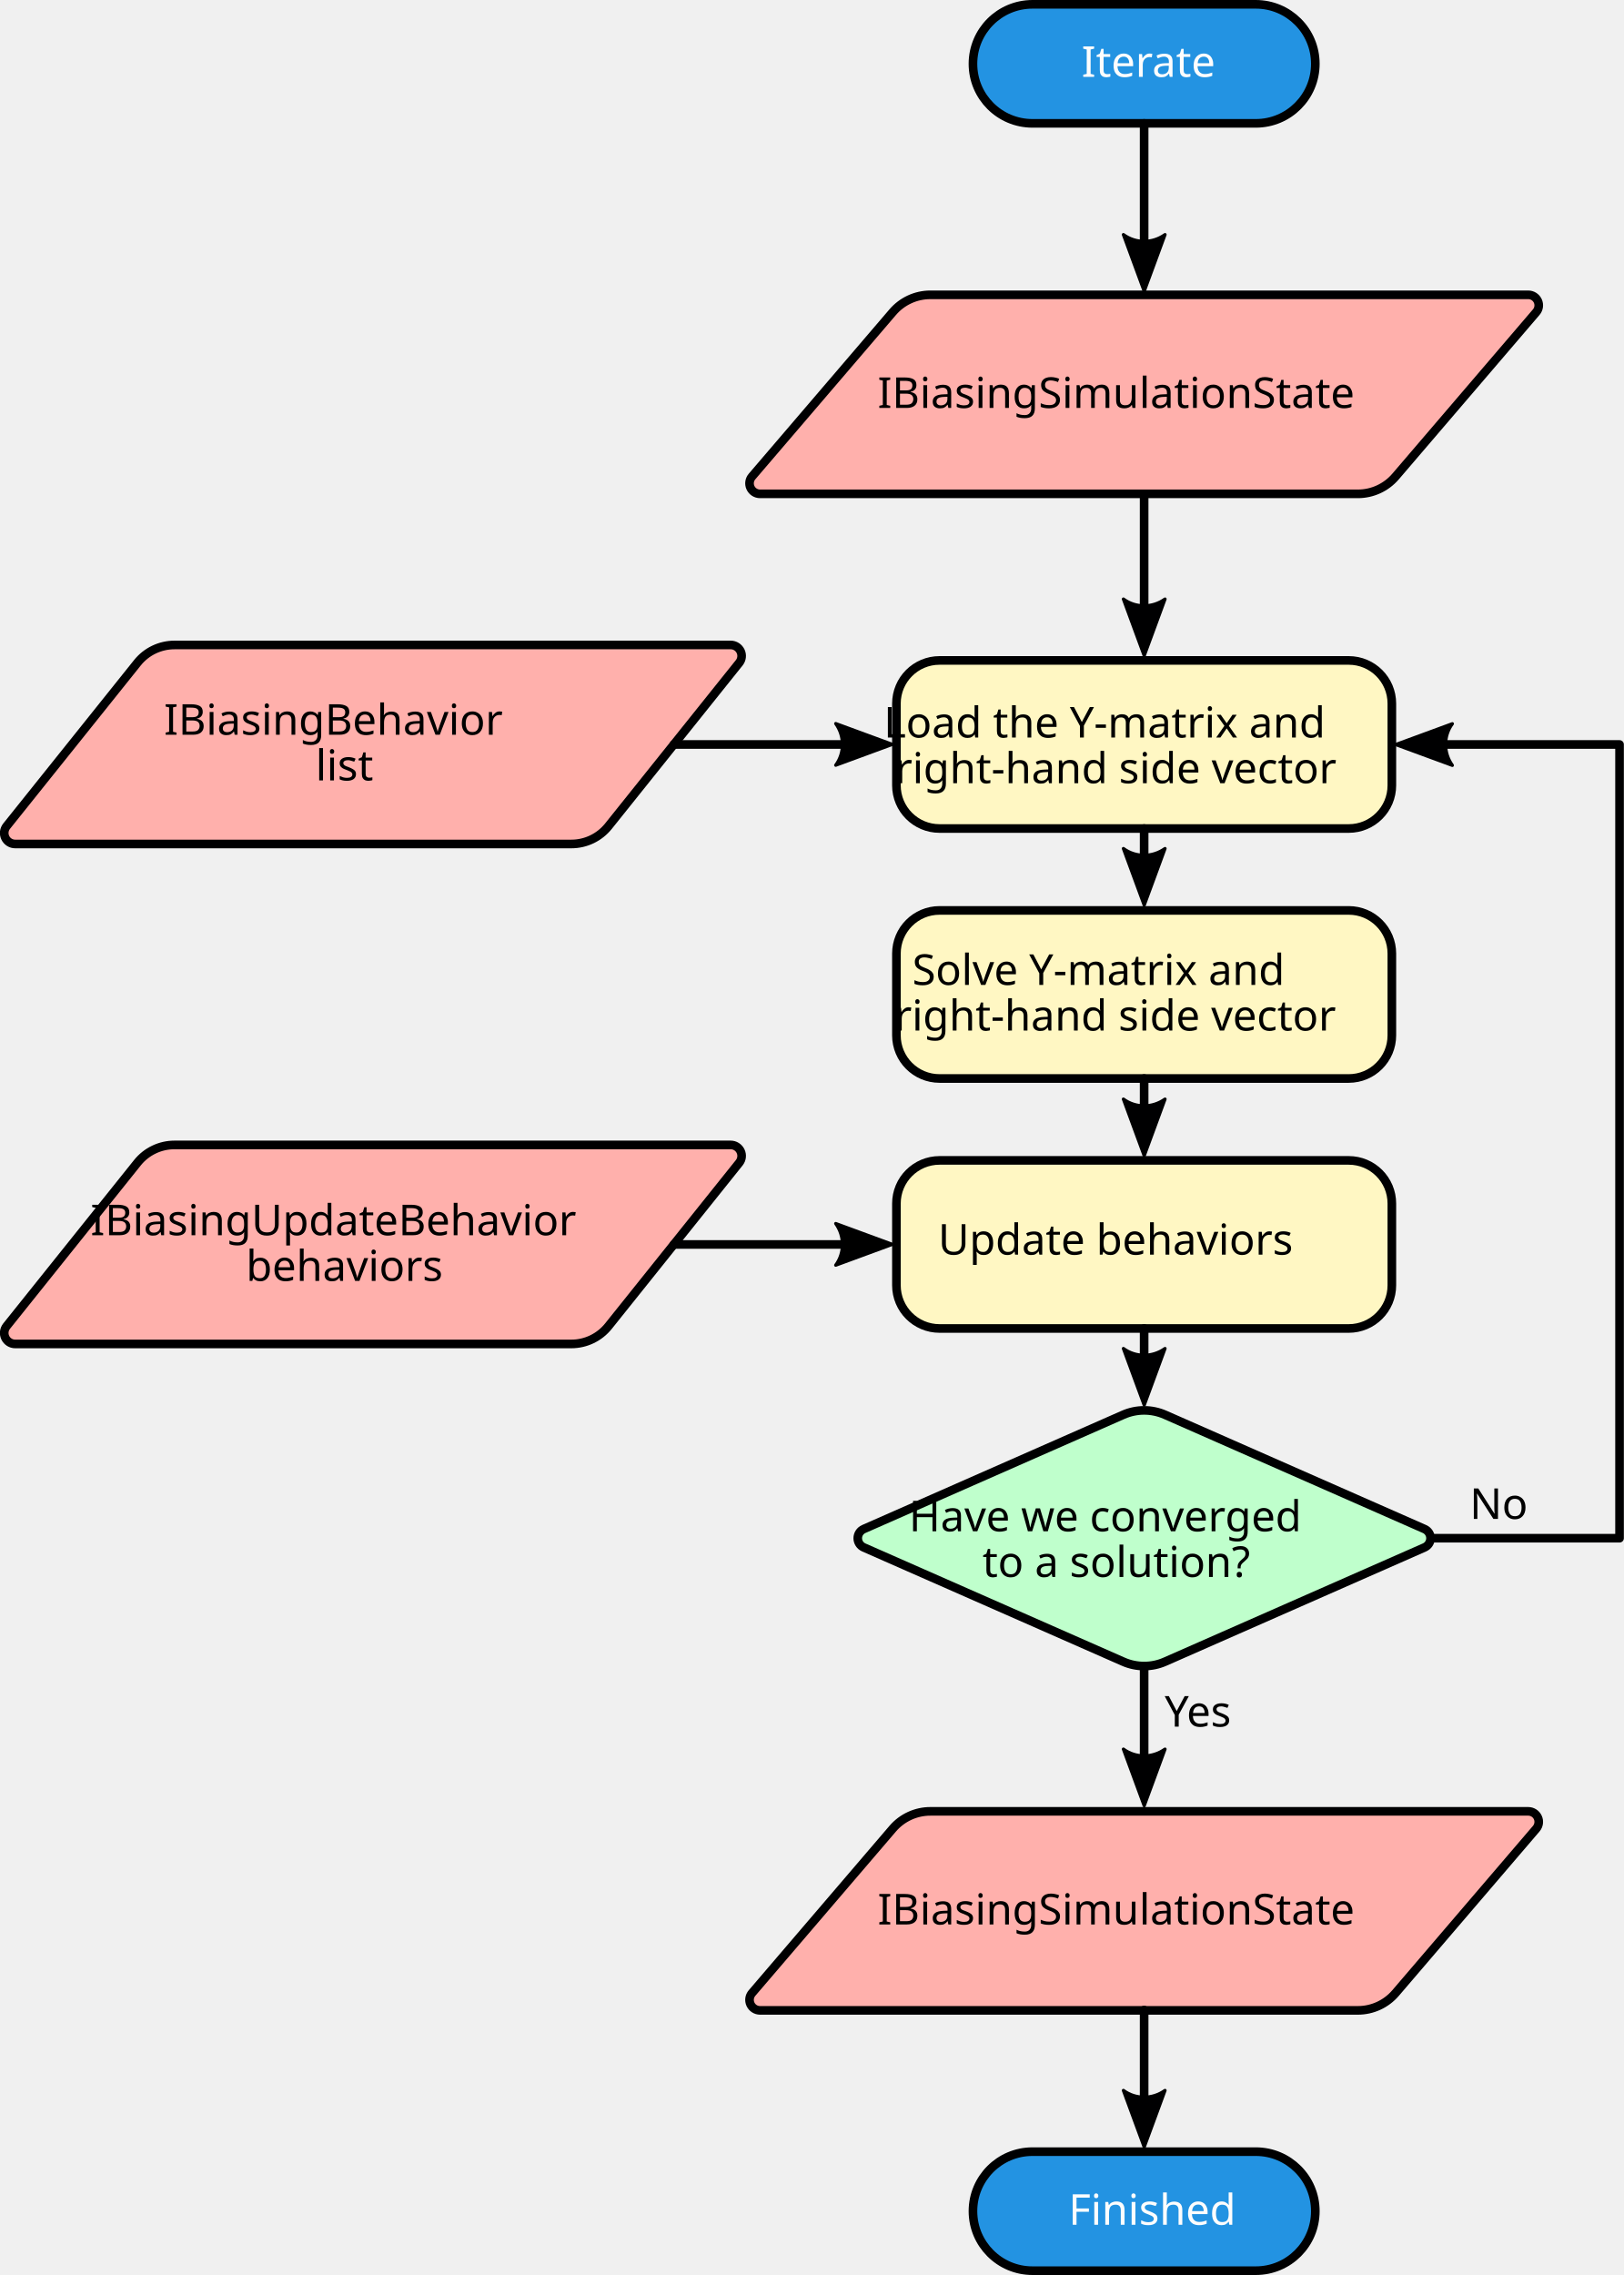
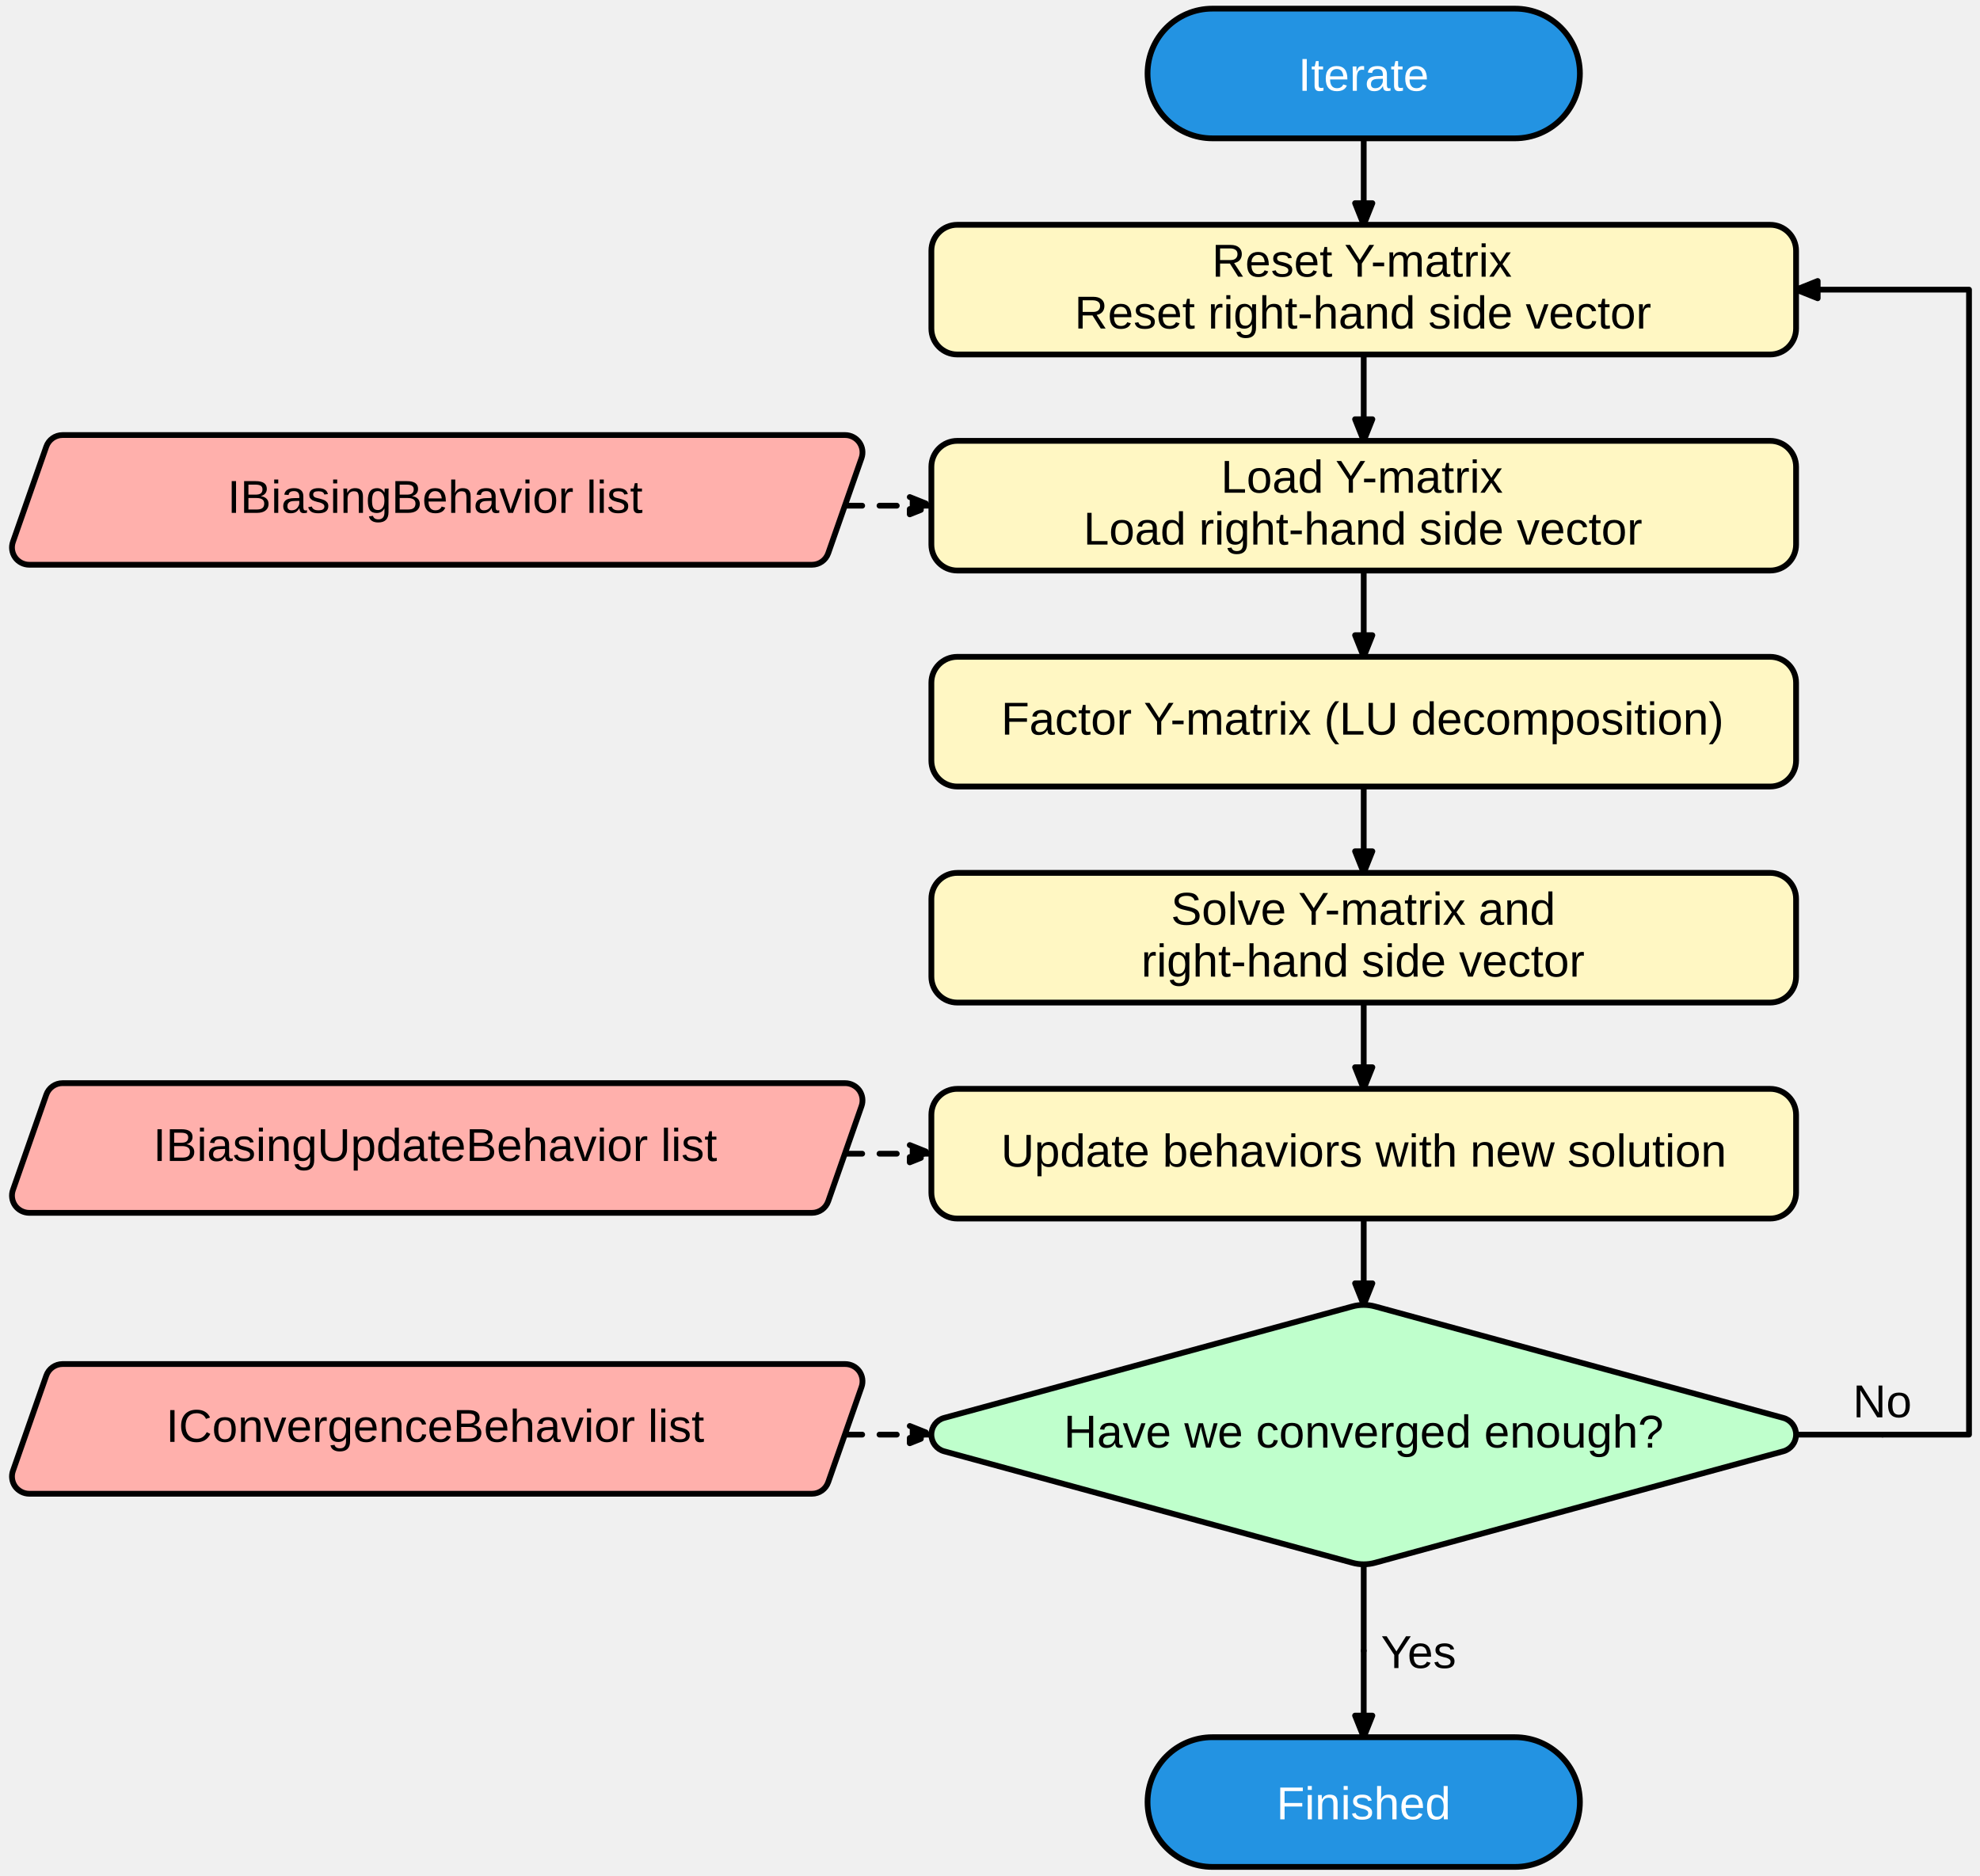
- <svg xmlns="http://www.w3.org/2000/svg" width="188.239mm" height="263.664mm" viewBox="0 0 188.239 263.664" version="1.1" id="svg8">
-   <defs id="defs2">
-     <marker style="overflow:visible" id="marker1321" refX="0" refY="0" orient="auto">
-       <path transform="scale(-0.6)" d="M 8.719,4.034 -2.207,0.016 8.719,-4.002 c -1.745,2.372 -1.735,5.617 -6e-7,8.035 z" style="fill:#000001;fill-opacity:1;fill-rule:evenodd;stroke:#000001;stroke-width:0.625;stroke-linejoin:round;stroke-opacity:1" id="path1319" />
-     </marker>
-     <marker style="overflow:visible" id="marker1175" refX="0" refY="0" orient="auto">
-       <path transform="scale(-0.6)" d="M 8.719,4.034 -2.207,0.016 8.719,-4.002 c -1.745,2.372 -1.735,5.617 -6e-7,8.035 z" style="fill:#000000;fill-opacity:1;fill-rule:evenodd;stroke:#000001;stroke-width:0.625;stroke-linejoin:round;stroke-opacity:1" id="path1173" />
-     </marker>
-     <marker style="overflow:visible" id="marker1165" refX="0" refY="0" orient="auto">
-       <path transform="scale(-0.6)" d="M 8.719,4.034 -2.207,0.016 8.719,-4.002 c -1.745,2.372 -1.735,5.617 -6e-7,8.035 z" style="fill:#000000;fill-opacity:1;fill-rule:evenodd;stroke:#000001;stroke-width:0.625;stroke-linejoin:round;stroke-opacity:1" id="path1163" />
-     </marker>
-     <marker orient="auto" refY="0" refX="0" id="marker1918" style="overflow:visible">
-       <path id="path1916" style="fill:#000001;fill-opacity:1;fill-rule:evenodd;stroke:#000001;stroke-width:0.625;stroke-linejoin:round;stroke-opacity:1" d="M 8.719,4.034 -2.207,0.016 8.719,-4.002 c -1.745,2.372 -1.735,5.617 -6e-7,8.035 z" transform="scale(-0.6)" />
-     </marker>
-     <marker style="overflow:visible" id="marker1389" refX="0" refY="0" orient="auto">
-       <path transform="scale(-0.6)" d="M 8.719,4.034 -2.207,0.016 8.719,-4.002 c -1.745,2.372 -1.735,5.617 -6e-7,8.035 z" style="fill:#000001;fill-opacity:1;fill-rule:evenodd;stroke:#000001;stroke-width:0.625;stroke-linejoin:round;stroke-opacity:1" id="path1387" />
-     </marker>
-     <marker style="overflow:visible" id="marker1379" refX="0" refY="0" orient="auto">
-       <path transform="scale(-0.6)" d="M 8.719,4.034 -2.207,0.016 8.719,-4.002 c -1.745,2.372 -1.735,5.617 -6e-7,8.035 z" style="fill:#000001;fill-opacity:1;fill-rule:evenodd;stroke:#000001;stroke-width:0.625;stroke-linejoin:round;stroke-opacity:1" id="path1377" />
-     </marker>
-     <marker style="overflow:visible" id="marker1369" refX="0" refY="0" orient="auto">
-       <path transform="scale(-0.6)" d="M 8.719,4.034 -2.207,0.016 8.719,-4.002 c -1.745,2.372 -1.735,5.617 -6e-7,8.035 z" style="fill:#000001;fill-opacity:1;fill-rule:evenodd;stroke:#000001;stroke-width:0.625;stroke-linejoin:round;stroke-opacity:1" id="path1367" />
-     </marker>
-     <marker style="overflow:visible" id="marker1359" refX="0" refY="0" orient="auto">
-       <path transform="scale(-0.6)" d="M 8.719,4.034 -2.207,0.016 8.719,-4.002 c -1.745,2.372 -1.735,5.617 -6e-7,8.035 z" style="fill:#000001;fill-opacity:1;fill-rule:evenodd;stroke:#000001;stroke-width:0.625;stroke-linejoin:round;stroke-opacity:1" id="path1357" />
-     </marker>
-     <marker style="overflow:visible" id="marker1349" refX="0" refY="0" orient="auto">
-       <path transform="scale(-0.6)" d="M 8.719,4.034 -2.207,0.016 8.719,-4.002 c -1.745,2.372 -1.735,5.617 -6e-7,8.035 z" style="fill:#000001;fill-opacity:1;fill-rule:evenodd;stroke:#000001;stroke-width:0.625;stroke-linejoin:round;stroke-opacity:1" id="path1347" />
-     </marker>
-     <marker orient="auto" refY="0" refX="0" id="Arrow2Mend" style="overflow:visible">
-       <path id="path982" style="fill:#000001;fill-opacity:1;fill-rule:evenodd;stroke:#000001;stroke-width:0.625;stroke-linejoin:round;stroke-opacity:1" d="M 8.719,4.034 -2.207,0.016 8.719,-4.002 c -1.745,2.372 -1.735,5.617 -6e-7,8.035 z" transform="scale(-0.6)" />
-     </marker>
-     <marker orient="auto" refY="0" refX="0" id="Arrow2Lend" style="overflow:visible">
-       <path id="path976" style="fill:#000001;fill-opacity:1;fill-rule:evenodd;stroke:#000001;stroke-width:0.625;stroke-linejoin:round;stroke-opacity:1" d="M 8.719,4.034 -2.207,0.016 8.719,-4.002 c -1.745,2.372 -1.735,5.617 -6e-7,8.035 z" transform="matrix(-1.1,0,0,-1.1,-1.1,0)" />
-     </marker>
-     <marker orient="auto" refY="0" refX="0" id="Arrow1Mend" style="overflow:visible">
-       <path id="path964" d="M 0,0 5,-5 -12.5,0 5,5 Z" style="fill:#000001;fill-opacity:1;fill-rule:evenodd;stroke:#000001;stroke-width:1pt;stroke-opacity:1" transform="matrix(-0.4,0,0,-0.4,-4,0)" />
-     </marker>
-     <marker orient="auto" refY="0" refX="0" id="Arrow1Send" style="overflow:visible">
-       <path id="path970" d="M 0,0 5,-5 -12.5,0 5,5 Z" style="fill:#000001;fill-opacity:1;fill-rule:evenodd;stroke:#000001;stroke-width:1pt;stroke-opacity:1" transform="matrix(-0.2,0,0,-0.2,-1.2,0)" />
-     </marker>
-   </defs>
-   <g id="layer1" transform="translate(73.21238,12.06396)">
-     <path d="m 34.637,22.105 h 69.308 a 1.218,1.218 65.283 0 1 0.925,2.01 L 88.564,43.161 A 5.748,5.748 155.283 0 1 84.198,45.171 H 14.89 A 1.218,1.218 65.283 0 1 13.965,43.161 L 30.271,24.115 a 5.748,5.748 155.283 0 1 4.367,-2.01 z" style="fill:#ffb0ac;fill-opacity:1;stroke:#000001;stroke-width:1;stroke-linecap:round;stroke-linejoin:round;stroke-miterlimit:4;stroke-dasharray:none;stroke-dashoffset:0;stroke-opacity:1" id="path1297" />
-     <rect style="fill:#fff7c3;fill-opacity:1;stroke:#000001;stroke-width:1;stroke-linecap:round;stroke-linejoin:round;stroke-miterlimit:4;stroke-dasharray:none;stroke-dashoffset:0;stroke-opacity:1" id="rect898" width="57.431" height="19.481" x="30.702" y="64.477" ry="5" rx="5" />
-     <path id="rect844" style="fill:#ffb0ac;fill-opacity:1;stroke:#000001;stroke-width:1;stroke-linecap:round;stroke-linejoin:round;stroke-miterlimit:4;stroke-dasharray:none;stroke-dashoffset:0;stroke-opacity:1" d="m 34.637,197.864 h 69.308 a 1.218,1.218 65.283 0 1 0.925,2.01 l -16.305,19.046 a 5.748,5.748 155.283 0 1 -4.367,2.01 H 14.89 a 1.218,1.218 65.283 0 1 -0.925,-2.01 l 16.305,-19.046 a 5.748,5.748 155.283 0 1 4.367,-2.01 z" />
-     <rect style="fill:#2393e2;fill-opacity:1;stroke:#000001;stroke-width:1;stroke-linecap:round;stroke-linejoin:round;stroke-miterlimit:4;stroke-dasharray:none;stroke-dashoffset:0;stroke-opacity:1" id="rect851" width="39.688" height="13.796" x="39.574" y="-11.564" ry="6.898" rx="6.898" />
-     <text xml:space="preserve" style="font-size:4.939px;line-height:1.25;letter-spacing:0px;word-spacing:0px;vector-effect:none;fill:#fdfdfd;fill-opacity:1;stroke:none;stroke-width:0.265px;stroke-linecap:butt;stroke-linejoin:miter;stroke-miterlimit:4;stroke-dasharray:none;stroke-dashoffset:0;stroke-opacity:1;-inkscape-font-specification:'Segoe UI';font-family:'Segoe UI';font-weight:normal;font-style:normal;font-stretch:normal;font-variant:normal;" x="52.153" y="-3.159" id="text855">
-       <tspan id="tspan853" x="52.153" y="-3.159" style="fill:#fdfdfd;fill-opacity:1;stroke-width:0.265px;-inkscape-font-specification:'Segoe UI';font-family:'Segoe UI';font-weight:normal;font-style:normal;font-stretch:normal;font-variant:normal;font-size:4.939px;">Iterate</tspan>
+ <svg xmlns="http://www.w3.org/2000/svg" width="1140" height="1080" viewBox="-97.43 -16 228.42 216.93">
+   <style>g {
+     stroke: black;
+     stroke-width: 0.5pt;
+     fill: none;
+     stroke-linecap: round;
+     stroke-linejoin: round;
+ }
+ text { fill: black; stroke: none; }
+ .marker { fill: black; }
+ .dashed { stroke-dasharray: 2 2; }
+ .diagram { fill: white; }
+ 
+ .process path { fill: #fff7c3; }
+ .decision path { fill: #bfffcc; }
+ .terminator path { fill: #2393e2; }
+ .terminator text { fill: white; }
+ .io path { fill: #ffb0ac; }
+ #FTerror path { fill: #d72d00; }
+ .endcss</style>
+   <g class="wire" id="w-1">
+     <path class="wire" d="M60,0 v10" />
+     <polygon class="marker arrow" points="61,7.5 60,10 59,7.5" />
+   </g>
+   <g class="wire" id="w-2">
+     <path class="wire" d="M60,25 v9.99" />
+     <polygon class="marker arrow" points="61,32.49 60,34.99 59,32.49" />
+   </g>
+   <g class="wire" id="w-3">
+     <path class="wire" d="M60,49.99 v9.99" />
+     <polygon class="marker arrow" points="61,57.47 60,59.97 59,57.47" />
+   </g>
+   <g class="wire" id="w-4">
+     <path class="wire" d="M60,74.97 v9.99" />
+     <polygon class="marker arrow" points="61,82.46 60,84.96 59,82.46" />
+   </g>
+   <g class="wire" id="w-5">
+     <path class="wire" d="M60,99.96 v9.99" />
+     <polygon class="marker arrow" points="61,107.44 60,109.94 59,107.44" />
+   </g>
+   <g class="wire" id="w-6">
+     <path class="wire" d="M60,124.94 v9.99" />
+     <polygon class="marker arrow" points="61,132.43 60,134.93 59,132.43" />
+   </g>
+   <g class="wire" id="w-7">
+     <path class="wire" d="M110,149.93 h10" />
+   </g>
+   <g class="wire" id="w-8">
+     <path class="wire" d="M120,149.93 h10 v-132.43 h-19.99" />
+     <polygon class="marker arrow" points="112.5,18.5 110,17.5 112.5,16.5" />
+   </g>
+   <g class="wire" id="w-9">
+     <path class="wire" d="M60,164.93 v10" />
+   </g>
+   <g class="wire" id="w-10">
+     <path class="wire" d="M60,174.93 v10" />
+     <polygon class="marker arrow" points="61,182.43 60,184.93 59,182.43" />
+   </g>
+   <g class="wire dashed" id="w-11">
+     <path class="wire dashed" d="M-0,42.49 h10" />
+     <polygon class="marker arrow" points="7.5,41.49 10,42.49 7.5,43.49" />
+   </g>
+   <g class="wire dashed" id="w-12">
+     <path class="wire dashed" d="M-0,117.44 h10" />
+     <polygon class="marker arrow" points="7.5,116.44 10,117.44 7.5,118.44" />
+   </g>
+   <g class="wire dashed" id="w-13">
+     <path class="wire dashed" d="M-0,149.93 h10" />
+     <polygon class="marker arrow" points="7.5,148.93 10,149.93 7.5,150.93" />
+   </g>
+   <g class="terminator diagram" id="FT-1">
+     <path d="M42.5,-15 h35 C81.64,-15 85,-11.64 85,-7.5 85,-3.36 81.64,0 77.5,0 h-35 C38.36,0 35,-3.36 35,-7.5 35,-11.64 38.36,-15 42.5,-15 Z" />
+     <text class="lbl">
+       <tspan style="font-family:Arial;font-size:4pt;" x="52.43" y="-5.5">Iterate</tspan>
    </text>
-     <rect rx="5" ry="5" y="93.449" x="30.702" height="19.481" width="57.431" id="rect849-6" style="fill:#fff7c3;fill-opacity:1;stroke:#000001;stroke-width:1;stroke-linecap:round;stroke-linejoin:round;stroke-miterlimit:4;stroke-dasharray:none;stroke-dashoffset:0;stroke-opacity:1" />
-     <text xml:space="preserve" style="font-size:4.939px;line-height:1.25;text-align:center;letter-spacing:0px;word-spacing:0px;text-anchor:middle;vector-effect:none;fill:#000000;fill-opacity:1;stroke:none;stroke-width:0.265px;stroke-linecap:butt;stroke-linejoin:miter;stroke-miterlimit:4;stroke-dasharray:none;stroke-dashoffset:0;stroke-opacity:1;-inkscape-font-specification:'Segoe UI';font-family:'Segoe UI';font-weight:normal;font-style:normal;font-stretch:normal;font-variant:normal;" x="59.269" y="102.083" id="text894">
-       <tspan id="tspan892" x="59.269" y="102.083" style="text-align:center;text-anchor:middle;stroke-width:0.265px;-inkscape-font-specification:'Segoe UI';font-family:'Segoe UI';font-weight:normal;font-style:normal;font-stretch:normal;font-variant:normal;font-size:4.939px;">Solve Y-matrix and </tspan>
-       <tspan x="59.269" y="107.375" style="text-align:center;text-anchor:middle;stroke-width:0.265px;-inkscape-font-specification:'Segoe UI';font-family:'Segoe UI';font-weight:normal;font-style:normal;font-stretch:normal;font-variant:normal;font-size:4.939px;" id="tspan896">right-hand side vector</tspan>
+   </g>
+   <g class="process diagram" id="FPreset">
+     <path d="M13,10 h94 c1.66,0 3,1.34 3,3 v9 c0,1.66 -1.34,3 -3,3 h-94 c-1.66,0 -3,-1.34 -3,-3 v-9 c0,-1.66 1.34,-3 3,-3 Z" />
+     <text class="lbl">
+       <tspan style="font-family:Arial;font-size:4pt;" x="42.45" y="16">Reset Y-matrix</tspan>
+       <tspan style="font-family:Arial;font-size:4pt;" x="26.56" y="22">Reset right-hand side vector</tspan>
    </text>
-     <text xml:space="preserve" style="font-size:4.939px;line-height:1.25;text-align:center;letter-spacing:0px;word-spacing:0px;text-anchor:middle;vector-effect:none;fill:#000000;fill-opacity:1;stroke:none;stroke-width:0.265px;stroke-linecap:butt;stroke-linejoin:miter;stroke-miterlimit:4;stroke-dasharray:none;stroke-dashoffset:0;stroke-opacity:1;-inkscape-font-specification:'Segoe UI';font-family:'Segoe UI';font-weight:normal;font-style:normal;font-stretch:normal;font-variant:normal;" x="59.328" y="73.415" id="text873">
-       <tspan x="59.328" y="73.415" style="text-align:center;text-anchor:middle;stroke-width:0.265px;-inkscape-font-specification:'Segoe UI';font-family:'Segoe UI';font-weight:normal;font-style:normal;font-stretch:normal;font-variant:normal;font-size:4.939px;" id="tspan875">Load the Y-matrix and</tspan>
-       <tspan id="tspan1272" x="59.328" y="78.706" style="text-align:center;text-anchor:middle;stroke-width:0.265px;-inkscape-font-specification:'Segoe UI';font-family:'Segoe UI';font-weight:normal;font-style:normal;font-stretch:normal;font-variant:normal;font-size:4.939px;">right-hand side vector</tspan>
+   </g>
+   <g class="process diagram" id="FPload">
+     <path d="M13,34.99 h94 c1.66,0 3,1.34 3,3 v9 c0,1.66 -1.34,3 -3,3 h-94 c-1.66,0 -3,-1.34 -3,-3 v-9 c0,-1.66 1.34,-3 3,-3 Z" />
+     <text class="lbl">
+       <tspan style="font-family:Arial;font-size:4pt;" x="43.49" y="40.99">Load Y-matrix</tspan>
+       <tspan style="font-family:Arial;font-size:4pt;" x="27.59" y="46.99">Load right-hand side vector</tspan>
    </text>
-     <rect style="fill:#fff7c3;fill-opacity:1;stroke:#000001;stroke-width:1;stroke-linecap:round;stroke-linejoin:round;stroke-miterlimit:4;stroke-dasharray:none;stroke-dashoffset:0;stroke-opacity:1" id="rect849-6-3" width="57.431" height="19.481" x="30.702" y="122.421" ry="5" rx="5" />
-     <text xml:space="preserve" style="font-size:4.939px;line-height:1.25;text-align:center;letter-spacing:0px;word-spacing:0px;text-anchor:middle;vector-effect:none;fill:#000000;fill-opacity:1;stroke:none;stroke-width:0.265px;stroke-linecap:butt;stroke-linejoin:miter;stroke-miterlimit:4;stroke-dasharray:none;stroke-dashoffset:0;stroke-opacity:1;-inkscape-font-specification:'Segoe UI';font-family:'Segoe UI';font-weight:normal;font-style:normal;font-stretch:normal;font-variant:normal;" x="59.321" y="133.344" id="text917">
-       <tspan x="59.321" y="133.344" style="text-align:center;text-anchor:middle;stroke-width:0.265px;-inkscape-font-specification:'Segoe UI';font-family:'Segoe UI';font-weight:normal;font-style:normal;font-stretch:normal;font-variant:normal;font-size:4.939px;" id="tspan919">Update behaviors</tspan>
+   </g>
+   <g class="process diagram" id="FPfactor">
+     <path d="M13,59.97 h94 c1.66,0 3,1.34 3,3 v9 c0,1.66 -1.34,3 -3,3 h-94 c-1.66,0 -3,-1.34 -3,-3 v-9 c0,-1.66 1.34,-3 3,-3 Z" />
+     <text class="lbl">
+       <tspan style="font-family:Arial;font-size:4pt;" x="18.07" y="68.97">Factor Y-matrix (LU decomposition)</tspan>
    </text>
-     <path id="rect835" style="fill:#bfffcc;fill-opacity:1;stroke:#000001;stroke-width:1;stroke-linecap:round;stroke-linejoin:round;stroke-miterlimit:4;stroke-dasharray:none;stroke-dashoffset:0;stroke-opacity:1" d="m 61.839,151.903 30.082,13.241 a 1.165,1.165 90 0 1 0,2.132 l -30.082,13.241 a 6.011,6.011 180 0 1 -4.843,0 L 26.914,167.276 a 1.165,1.165 90 0 1 0,-2.132 l 30.082,-13.241 a 6.011,6.011 6.0489691e-6 0 1 4.843,0 z" />
-     <text xml:space="preserve" style="font-size:4.939px;line-height:1.25;text-align:center;letter-spacing:0px;word-spacing:0px;text-anchor:middle;vector-effect:none;fill:#000000;fill-opacity:1;stroke:none;stroke-width:0.265px;stroke-linecap:butt;stroke-linejoin:miter;stroke-miterlimit:4;stroke-dasharray:none;stroke-dashoffset:0;stroke-opacity:1;-inkscape-font-specification:'Segoe UI';font-family:'Segoe UI';font-weight:normal;font-style:normal;font-stretch:normal;font-variant:normal;" x="59.406" y="165.407" id="text923">
-       <tspan id="tspan921" x="59.406" y="165.407" style="text-align:center;text-anchor:middle;fill:#000000;fill-opacity:1;stroke-width:0.265px;-inkscape-font-specification:'Segoe UI';font-family:'Segoe UI';font-weight:normal;font-style:normal;font-stretch:normal;font-variant:normal;font-size:4.939px;">Have we converged</tspan>
-       <tspan x="59.406" y="170.699" style="text-align:center;text-anchor:middle;fill:#000000;fill-opacity:1;stroke-width:0.265px;-inkscape-font-specification:'Segoe UI';font-family:'Segoe UI';font-weight:normal;font-style:normal;font-stretch:normal;font-variant:normal;font-size:4.939px;" id="tspan1826">to a solution?</tspan>
+   </g>
+   <g class="process diagram" id="FPsolve">
+     <path d="M13,84.96 h94 c1.66,0 3,1.34 3,3 v9 c0,1.66 -1.34,3 -3,3 h-94 c-1.66,0 -3,-1.34 -3,-3 v-9 c0,-1.66 1.34,-3 3,-3 Z" />
+     <text class="lbl">
+       <tspan style="font-family:Arial;font-size:4pt;" x="37.71" y="90.96">Solve Y-matrix and</tspan>
+       <tspan style="font-family:Arial;font-size:4pt;" x="34.26" y="96.96"> right-hand side vector</tspan>
    </text>
-     <path style="fill:none;fill-opacity:1;stroke:#000001;stroke-width:1;stroke-linecap:round;stroke-linejoin:round;stroke-miterlimit:4;stroke-dasharray:none;stroke-dashoffset:0;stroke-opacity:1;marker-end:url(#Arrow2Mend)" d="m 59.417,2.232 -2e-6,18.127" id="path953" />
-     <path style="fill:none;fill-opacity:1;stroke:#000001;stroke-width:1;stroke-linecap:round;stroke-linejoin:round;stroke-miterlimit:4;stroke-dasharray:none;stroke-dashoffset:0;stroke-opacity:1;marker-end:url(#marker1359)" d="m 59.417,83.957 v 7.554" id="path1321" />
-     <path style="fill:none;fill-opacity:1;stroke:#000001;stroke-width:1;stroke-linecap:round;stroke-linejoin:round;stroke-miterlimit:4;stroke-dasharray:none;stroke-dashoffset:0;stroke-opacity:1;marker-end:url(#marker1369)" d="m 59.417,112.93 v 7.621" id="path1323" />
-     <path style="fill:none;fill-opacity:1;stroke:#000001;stroke-width:1;stroke-linecap:round;stroke-linejoin:round;stroke-miterlimit:4;stroke-dasharray:none;stroke-dashoffset:0;stroke-opacity:1;marker-end:url(#marker1379)" d="m 59.417,141.902 v 7.554" id="path1325" />
-     <path style="fill:none;fill-opacity:1;stroke:#000001;stroke-width:1;stroke-linecap:round;stroke-linejoin:round;stroke-miterlimit:4;stroke-dasharray:none;stroke-dashoffset:0;stroke-opacity:1;marker-end:url(#marker1349)" d="M 92.853,166.21 H 114.527 V 74.217 l -24.614,8e-6" id="path1327" />
-     <path style="fill:none;fill-opacity:1;stroke:#000001;stroke-width:1;stroke-linecap:round;stroke-linejoin:round;stroke-miterlimit:4;stroke-dasharray:none;stroke-dashoffset:0;stroke-opacity:1;marker-end:url(#marker1389)" d="m 59.417,181.334 v 14.552" id="path1331" />
-     <rect rx="6.898" ry="6.898" y="237.304" x="39.574" height="13.796" width="39.688" id="rect1333" style="fill:#2393e2;fill-opacity:1;stroke:#000001;stroke-width:1;stroke-linecap:round;stroke-linejoin:round;stroke-miterlimit:4;stroke-dasharray:none;stroke-dashoffset:0;stroke-opacity:1" />
-     <text id="text1337" y="245.778" x="50.658" style="font-size:4.939px;line-height:1.25;letter-spacing:0px;word-spacing:0px;vector-effect:none;fill:#fdfdfd;fill-opacity:1;stroke:none;stroke-width:0.265px;stroke-linecap:butt;stroke-linejoin:miter;stroke-miterlimit:4;stroke-dasharray:none;stroke-dashoffset:0;stroke-opacity:1;-inkscape-font-specification:'Segoe UI';font-family:'Segoe UI';font-weight:normal;font-style:normal;font-stretch:normal;font-variant:normal;" xml:space="preserve">
-       <tspan style="fill:#fdfdfd;fill-opacity:1;stroke-width:0.265px;-inkscape-font-specification:'Segoe UI';font-family:'Segoe UI';font-weight:normal;font-style:normal;font-stretch:normal;font-variant:normal;font-size:4.939px;" y="245.778" x="50.658" id="tspan1335">Finished</tspan>
+   </g>
+   <g class="process diagram" id="FPupdate">
+     <path d="M13,109.94 h94 c1.66,0 3,1.34 3,3 v9 c0,1.66 -1.34,3 -3,3 h-94 c-1.66,0 -3,-1.34 -3,-3 v-9 c0,-1.66 1.34,-3 3,-3 Z" />
+     <text class="lbl">
+       <tspan style="font-family:Arial;font-size:4pt;" x="18.06" y="118.94">Update behaviors with new solution</tspan>
    </text>
-     <text xml:space="preserve" style="font-size:4.939px;line-height:1.25;letter-spacing:0px;word-spacing:0px;fill:#000000;stroke-width:0.265px;-inkscape-font-specification:'Segoe UI';font-family:'Segoe UI';font-weight:normal;font-style:normal;font-stretch:normal;font-variant:normal;" x="97.152" y="163.97" id="text1874">
-       <tspan id="tspan1872" x="97.152" y="163.97" style="stroke-width:0.265px;-inkscape-font-specification:'Segoe UI';font-family:'Segoe UI';font-weight:normal;font-style:normal;font-stretch:normal;font-variant:normal;font-size:4.939px;">No</tspan>
+   </g>
+   <g class="decision diagram" id="FDconv">
+     <path d="M11.47,148 l47.21,-12.89 C59.54,134.87 60.45,134.87 61.32,135.11 l47.21,12.89 C109.4,148.24 110,149.03 110,149.93 110,150.83 109.4,151.62 108.53,151.86 l-47.21,12.89 C60.45,164.99 59.54,164.99 58.68,164.75 l-47.21,-12.89 C10.6,151.62 10,150.83 10,149.93 10,149.03 10.6,148.24 11.47,148" />
+     <text class="lbl">
+       <tspan style="font-family:Arial;font-size:4pt;" x="25.31" y="151.43">Have we converged enough?</tspan>
    </text>
-     <text xml:space="preserve" style="font-size:4.939px;line-height:1.25;letter-spacing:0px;word-spacing:0px;fill:#000000;stroke-width:0.265px;-inkscape-font-specification:'Segoe UI';font-family:'Segoe UI';font-weight:normal;font-style:normal;font-stretch:normal;font-variant:normal;" x="61.799" y="188.043" id="text1878">
-       <tspan id="tspan1876" x="61.799" y="188.043" style="stroke-width:0.265px;-inkscape-font-specification:'Segoe UI';font-family:'Segoe UI';font-weight:normal;font-style:normal;font-stretch:normal;font-variant:normal;font-size:4.939px;">Yes</tspan>
+   </g>
+   <g class="direction" id="DIR-2">
+     <text class="lbl">
+       <tspan style="font-family:Arial;font-size:4pt;" x="116.57" y="147.93">No</tspan>
    </text>
-     <text xml:space="preserve" style="font-size:4.939px;line-height:1.25;text-align:center;letter-spacing:0px;word-spacing:0px;text-anchor:middle;fill:#000000;stroke-width:0.265px;-inkscape-font-specification:'Segoe UI';font-family:'Segoe UI';font-weight:normal;font-style:normal;font-stretch:normal;font-variant:normal;" x="59.377" y="210.973" id="text1906">
-       <tspan id="tspan1904" x="59.377" y="210.973" style="font-weight:normal;text-align:center;text-anchor:middle;stroke-width:0.265px;-inkscape-font-specification:'Segoe UI';font-family:'Segoe UI';font-style:normal;font-stretch:normal;font-variant:normal;font-size:4.939px;">IBiasingSimulationState</tspan>
+   </g>
+   <g class="direction" id="DIR-3">
+     <text class="lbl">
+       <tspan style="font-family:Arial;font-size:4pt;" x="62" y="176.93">Yes</tspan>
    </text>
-     <path id="path1914" d="m 59.417,220.89 v 14.552" style="fill:none;fill-opacity:1;stroke:#000001;stroke-width:1;stroke-linecap:round;stroke-linejoin:round;stroke-miterlimit:4;stroke-dasharray:none;stroke-dashoffset:0;stroke-opacity:1;marker-end:url(#marker1918)" />
-     <path d="m -52.986,62.684 h 64.475 a 1.271,1.271 64.341 0 1 0.992,2.065 L -2.679,83.685 a 5.508,5.508 154.341 0 1 -4.299,2.065 H -71.453 a 1.271,1.271 64.341 0 1 -0.992,-2.065 l 15.16,-18.935 a 5.508,5.508 154.341 0 1 4.299,-2.065 z" style="fill:#ffb0ac;fill-opacity:1;stroke:#000001;stroke-width:1;stroke-linecap:round;stroke-linejoin:round;stroke-miterlimit:4;stroke-dasharray:none;stroke-dashoffset:0;stroke-opacity:1" id="path2018" />
-     <text id="text2024" y="73.088" x="-30.072" style="font-size:4.939px;line-height:1.25;text-align:center;letter-spacing:0px;word-spacing:0px;text-anchor:middle;fill:#000000;stroke-width:0.265px;-inkscape-font-specification:'Segoe UI';font-family:'Segoe UI';font-weight:normal;font-style:normal;font-stretch:normal;font-variant:normal;" xml:space="preserve">
-       <tspan style="font-weight:normal;text-align:center;text-anchor:middle;stroke-width:0.265px;-inkscape-font-specification:'Segoe UI';font-family:'Segoe UI';font-style:normal;font-stretch:normal;font-variant:normal;font-size:4.939px;" y="73.088" x="-30.072" id="tspan2022">IBiasingBehavior</tspan>
-       <tspan id="tspan1267" style="text-align:center;text-anchor:middle;stroke-width:0.265px;-inkscape-font-specification:'Segoe UI';font-family:'Segoe UI';font-weight:normal;font-style:normal;font-stretch:normal;font-variant:normal;font-size:4.939px;" y="78.38" x="-30.072">list</tspan>
+   </g>
+   <g class="terminator diagram" id="FT-4">
+     <path d="M42.5,184.93 h35 C81.64,184.93 85,188.28 85,192.43 85,196.57 81.64,199.93 77.5,199.93 h-35 C38.36,199.93 35,196.57 35,192.43 35,188.28 38.36,184.93 42.5,184.93 Z" />
+     <text class="lbl">
+       <tspan style="font-family:Arial;font-size:4pt;" x="49.91" y="194.43">Finished</tspan>
    </text>
-     <path id="path2026" style="fill:#ffb0ac;fill-opacity:1;stroke:#000001;stroke-width:1;stroke-linecap:round;stroke-linejoin:round;stroke-miterlimit:4;stroke-dasharray:none;stroke-dashoffset:0;stroke-opacity:1" d="m -52.986,120.629 h 64.475 a 1.271,1.271 64.341 0 1 0.992,2.065 L -2.679,141.629 a 5.508,5.508 154.341 0 1 -4.299,2.065 l -64.475,0 a 1.271,1.271 64.341 0 1 -0.992,-2.065 l 15.16,-18.935 a 5.508,5.508 154.341 0 1 4.299,-2.065 z" />
-     <text xml:space="preserve" style="font-size:4.939px;line-height:1.25;text-align:center;letter-spacing:0px;word-spacing:0px;text-anchor:middle;fill:#000000;stroke-width:0.265px;-inkscape-font-specification:'Segoe UI';font-family:'Segoe UI';font-weight:normal;font-style:normal;font-stretch:normal;font-variant:normal;" x="-30.072" y="131.092" id="text2032">
-       <tspan id="tspan2030" x="-30.072" y="131.092" style="font-weight:normal;text-align:center;text-anchor:middle;stroke-width:0.265px;-inkscape-font-specification:'Segoe UI';font-family:'Segoe UI';font-style:normal;font-stretch:normal;font-variant:normal;font-size:4.939px;">IBiasingUpdateBehavior</tspan>
-       <tspan x="-30.072" y="136.384" style="text-align:center;text-anchor:middle;stroke-width:0.265px;-inkscape-font-specification:'Segoe UI';font-family:'Segoe UI';font-weight:normal;font-style:normal;font-stretch:normal;font-variant:normal;font-size:4.939px;" id="tspan2034">behaviors</tspan>
+   </g>
+   <g class="io diagram" id="FIO-5">
+     <path d="M-94.33,49.32 C-94.97,49.32 -95.58,49.01 -95.96,48.48 -96.33,47.95 -96.43,47.28 -96.21,46.66 l3.85,-11 C-92.08,34.86 -91.33,34.32 -90.48,34.32 h90.51 C0.68,34.32 1.29,34.64 1.67,35.17 2.04,35.7 2.14,36.37 1.92,36.99 l-3.85,11 C-2.21,48.79 -2.96,49.32 -3.81,49.32 Z" />
+     <text class="lbl">
+       <tspan style="font-family:Arial;font-size:4pt;" x="-71.4" y="43.32">IBiasingBehavior list</tspan>
    </text>
-     <path id="path974" d="M 4.901,74.217 H 28.898" style="fill:#000000;stroke:#000001;stroke-width:1;stroke-linecap:round;stroke-linejoin:round;stroke-miterlimit:4;stroke-dasharray:none;marker-end:url(#marker1175)" />
-     <path id="path977" d="M 4.901,132.162 H 28.898" style="fill:#000000;stroke:#000001;stroke-width:1;stroke-linecap:round;stroke-linejoin:round;stroke-miterlimit:4;stroke-dasharray:none;marker-end:url(#marker1165)" />
-     <text id="text1303" y="35.214" x="59.377" style="font-size:4.939px;line-height:1.25;text-align:center;letter-spacing:0px;word-spacing:0px;text-anchor:middle;fill:#000000;stroke-width:0.265px;-inkscape-font-specification:'Segoe UI';font-family:'Segoe UI';font-weight:normal;font-style:normal;font-stretch:normal;font-variant:normal;" xml:space="preserve">
-       <tspan style="font-weight:normal;text-align:center;text-anchor:middle;stroke-width:0.265px;-inkscape-font-specification:'Segoe UI';font-family:'Segoe UI';font-style:normal;font-stretch:normal;font-variant:normal;font-size:4.939px;" y="35.214" x="59.377" id="tspan1301">IBiasingSimulationState</tspan>
+   </g>
+   <g class="io diagram" id="FIO-6">
+     <path d="M-94.33,124.28 C-94.97,124.28 -95.58,123.97 -95.96,123.44 -96.33,122.91 -96.43,122.23 -96.21,121.62 l3.85,-11 C-92.08,109.82 -91.33,109.28 -90.48,109.28 h90.51 C0.68,109.28 1.29,109.6 1.67,110.12 2.04,110.65 2.14,111.33 1.92,111.94 l-3.85,11 C-2.21,123.74 -2.96,124.28 -3.81,124.28 Z" />
+     <text class="lbl">
+       <tspan style="font-family:Arial;font-size:4pt;" x="-79.99" y="118.28">IBiasingUpdateBehavior list</tspan>
    </text>
-     <path id="path1317" d="m 59.417,45.227 -2e-6,17.371" style="fill:none;fill-opacity:1;stroke:#000001;stroke-width:1;stroke-linecap:round;stroke-linejoin:round;stroke-miterlimit:4;stroke-dasharray:none;stroke-dashoffset:0;stroke-opacity:1;marker-end:url(#marker1321)" />
+   </g>
+   <g class="io diagram" id="FIO-7">
+     <path d="M-94.33,156.77 C-94.97,156.77 -95.58,156.45 -95.96,155.93 -96.33,155.4 -96.43,154.72 -96.21,154.11 l3.85,-11 C-92.08,142.31 -91.33,141.77 -90.48,141.77 h90.51 C0.68,141.77 1.29,142.08 1.67,142.61 2.04,143.14 2.14,143.82 1.92,144.43 l-3.85,11 C-2.21,156.23 -2.96,156.77 -3.81,156.77 Z" />
+     <text class="lbl">
+       <tspan style="font-family:Arial;font-size:4pt;" x="-78.51" y="150.77">IConvergenceBehavior list</tspan>
+     </text>
  </g>
</svg>
